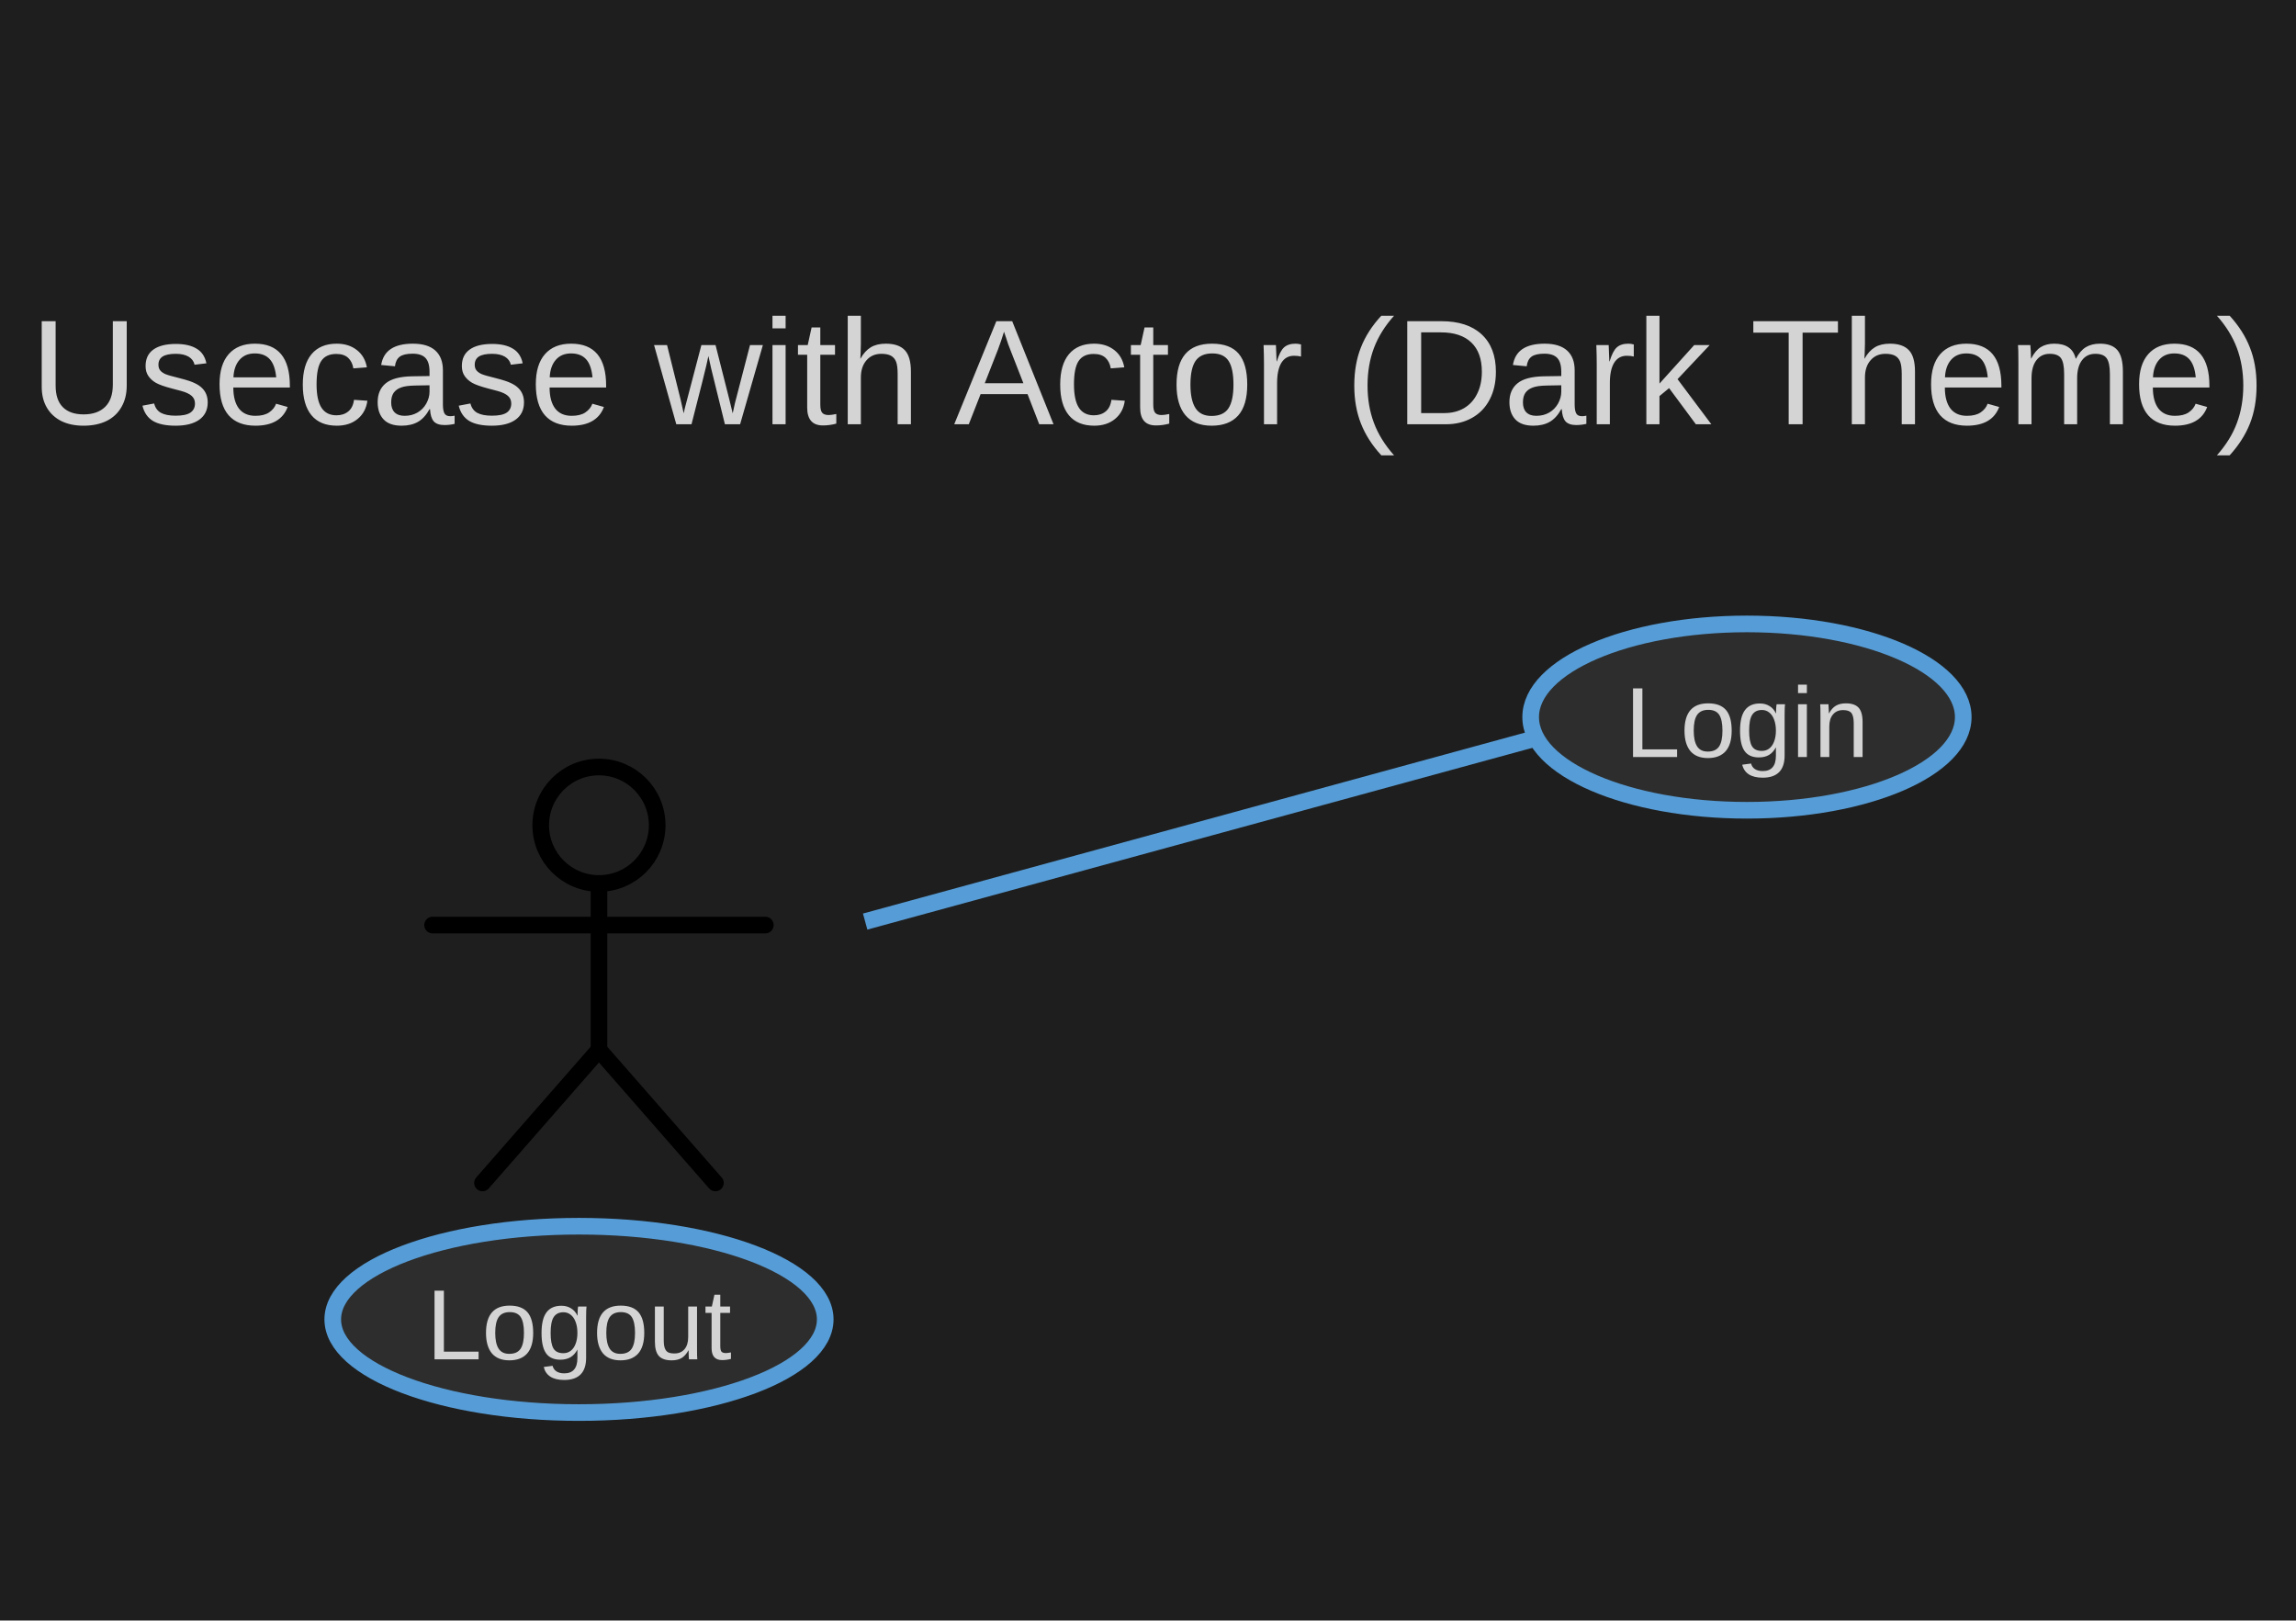
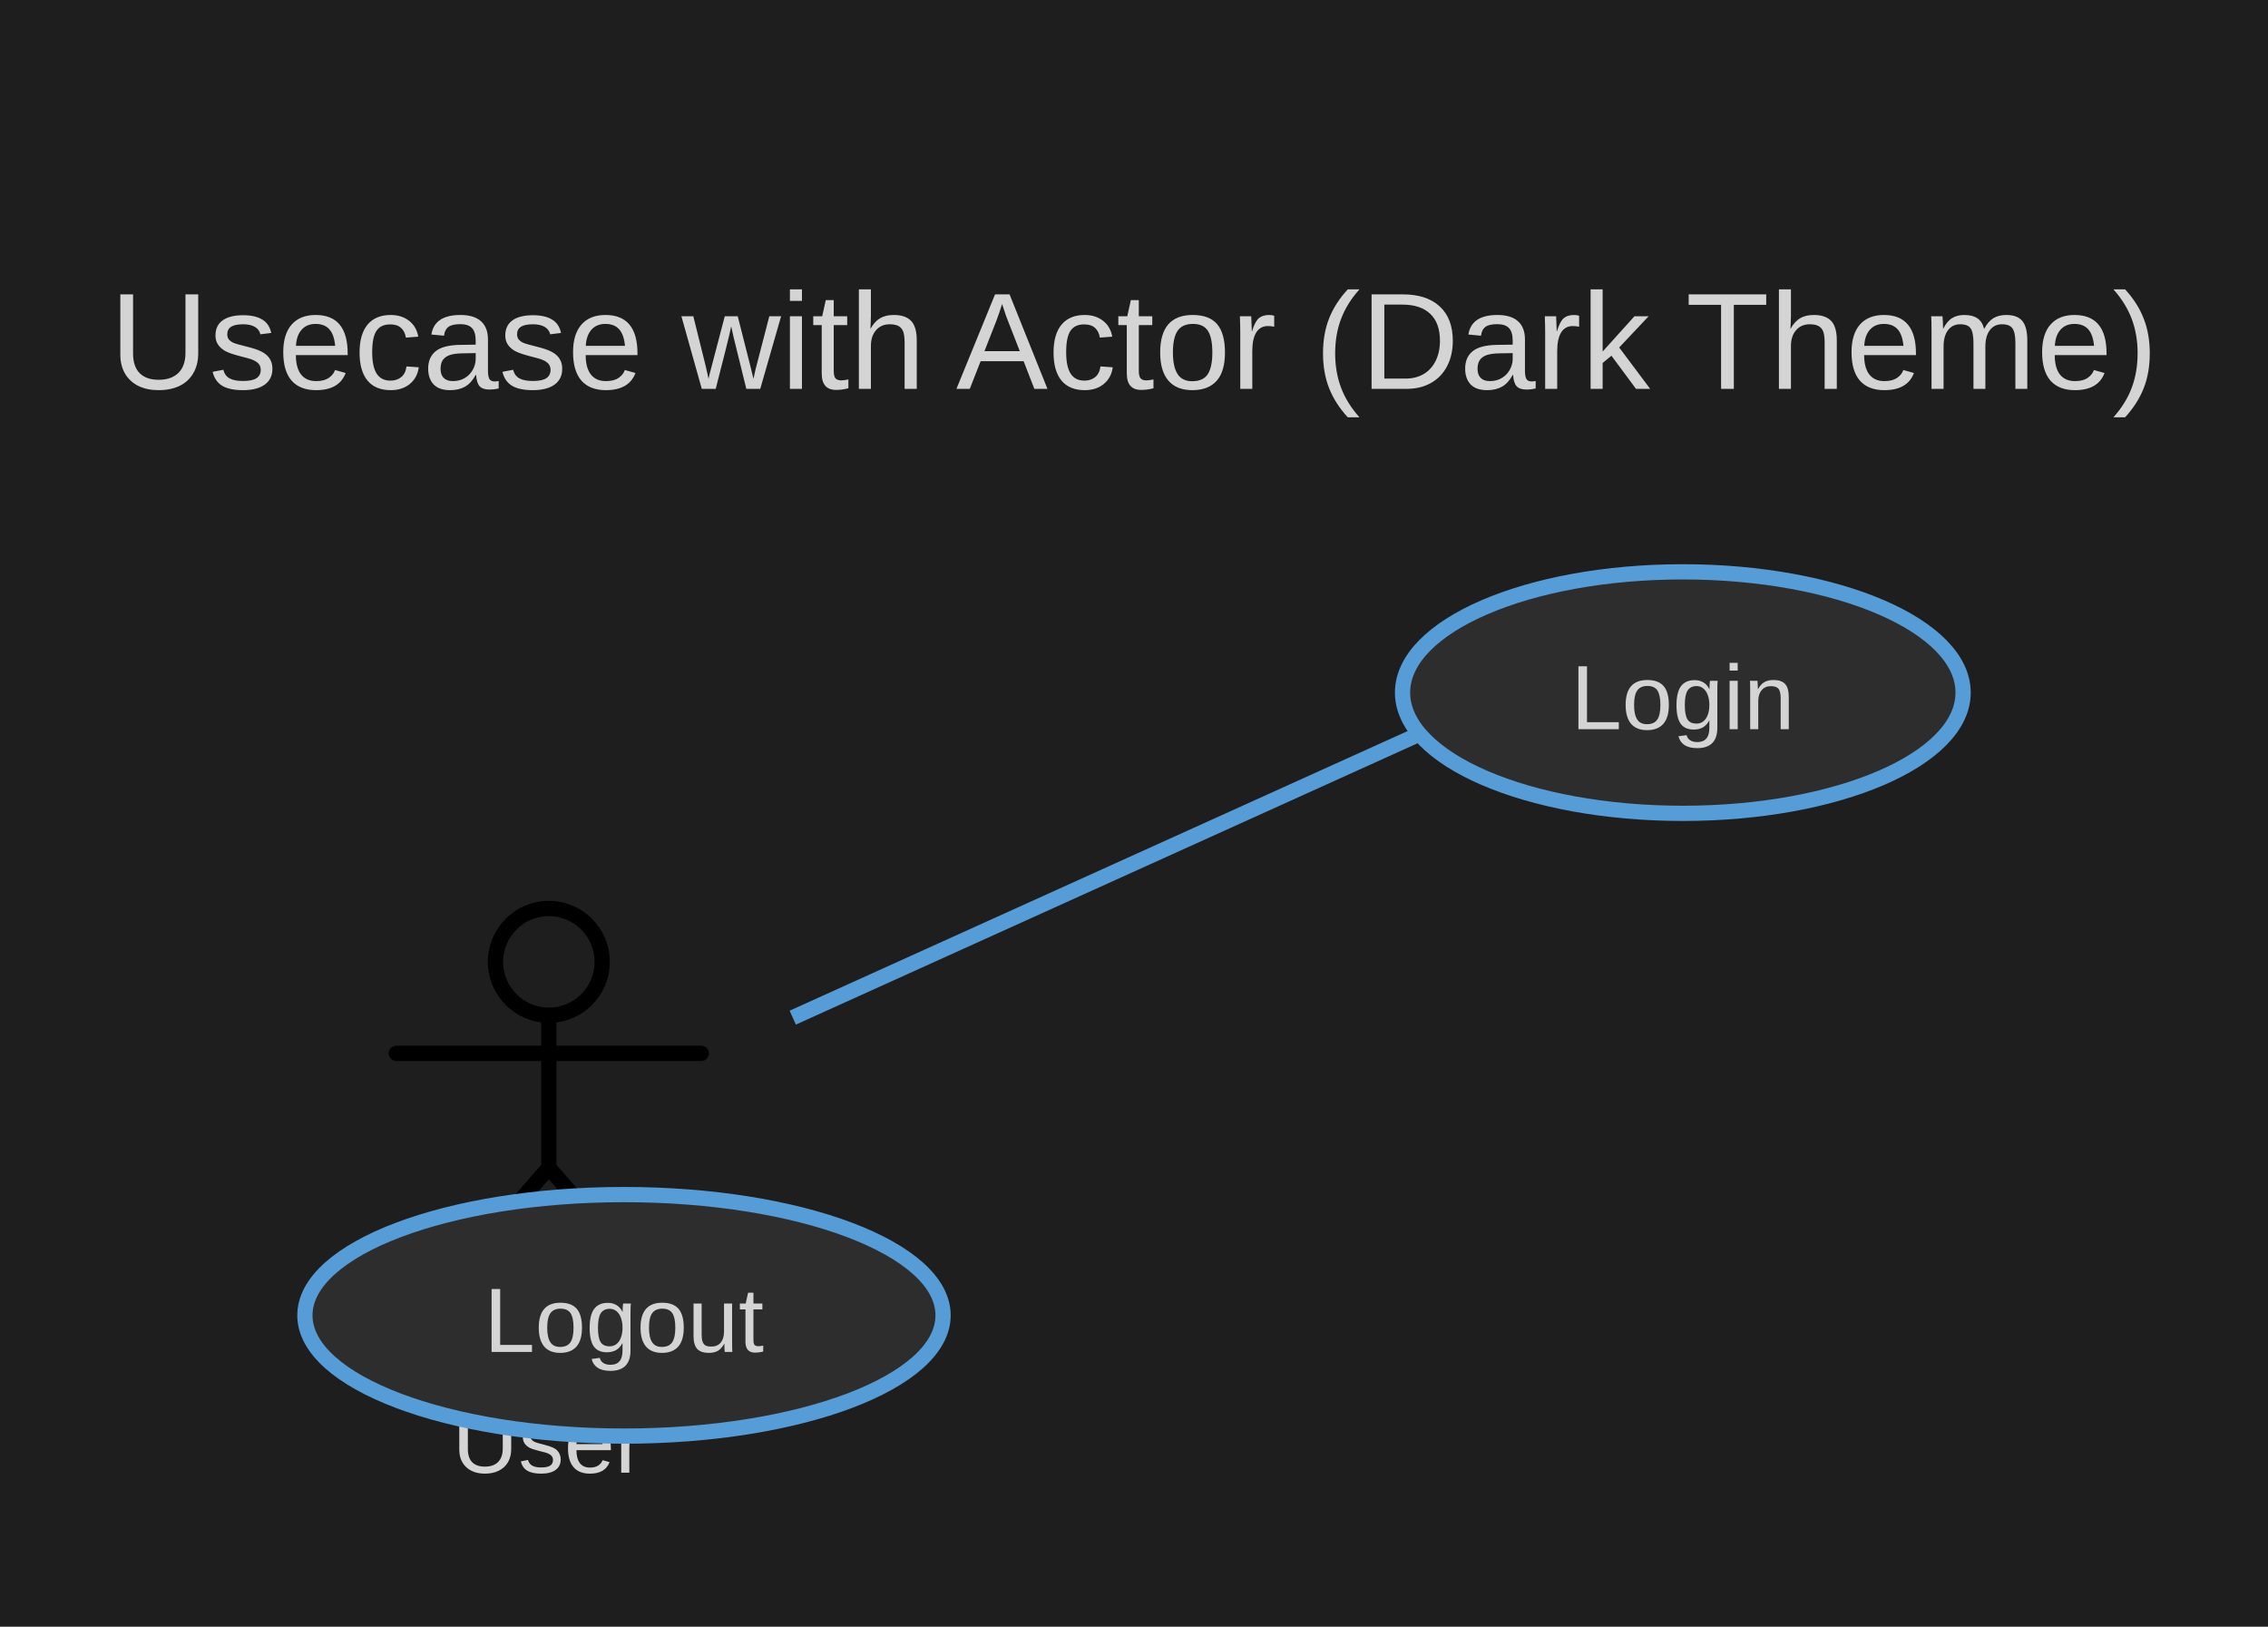
- <svg xmlns="http://www.w3.org/2000/svg" width="276" height="194.8" viewBox="0 0 276 194.8">
+ <svg xmlns="http://www.w3.org/2000/svg" width="297.539" height="213.357" viewBox="0 0 297.539 213.357">
  <rect width="100%" height="100%" fill="#1e1e1e" />
  <defs>
    <symbol id="uml-actor" viewBox="0 0 64 64">
      <g fill="none" stroke="#000" stroke-width="2" stroke-linecap="round" stroke-linejoin="round">
        <circle cx="32" cy="13" r="7" />
        <line x1="32" y1="20" x2="32" y2="40" />
        <line x1="12" y1="25" x2="52" y2="25" />
        <line x1="32" y1="40" x2="18" y2="56" />
        <line x1="32" y1="40" x2="46" y2="56" />
      </g>
    </symbol>
  </defs>
  <g id="__builtin__:diagram/0">
-     <text x="138" y="51" text-anchor="middle" font-size="18" font-family="Arial" fill="#d4d4d4">
-       <tspan x="138" dy="0">Usecase with Actor (Dark Theme)</tspan>
+     <text x="148.77" y="51" text-anchor="middle" font-size="18" font-family="Arial" fill="#d4d4d4">
+       <tspan x="148.77" dy="0">Usecase with Actor (Dark Theme)</tspan>
    </text>
  </g>
-   <line x1="104" y1="110.78" x2="184.672" y2="88.73" stroke="#569cd6" stroke-width="2" />
-   <line x1="69.434" y1="161.4" x2="71.355" y2="147.42" stroke="#569cd6" stroke-width="2" />
+   <line x1="104" y1="133.473" x2="186.23" y2="96.272" stroke="#569cd6" stroke-width="2" />
+   <line x1="87.569" y1="188.357" x2="67.668" y2="157.617" stroke="#569cd6" stroke-width="2" />
  <g id="uml:actor/1">
-     <svg x="40" y="86.2" width="64" height="64" viewBox="0 0 64 64" fill="#4ec9b0">
+     <svg x="40" y="113.157" width="64" height="64" viewBox="0 0 64 64" fill="#4ec9b0">
      <use href="#uml-actor" />
    </svg>
-     <text x="72" y="166.2" text-anchor="middle" font-size="12" font-family="Arial" fill="#d4d4d4">
+     <text x="72" y="193.157" text-anchor="middle" font-size="12" font-family="Arial" fill="#d4d4d4">
      <tspan x="72" dy="0">User</tspan>
    </text>
  </g>
  <g id="uml:usecase/2">
-     <ellipse cx="210" cy="86.2" rx="26" ry="11.2" fill="#2d2d2d" stroke="#569cd6" stroke-width="2" />
-     <text x="210" y="91" text-anchor="middle" font-size="12" font-family="Arial" fill="#d4d4d4">
-       <tspan x="210" dy="0">Login</tspan>
+     <ellipse cx="220.77" cy="90.839" rx="36.77" ry="15.839" fill="#2d2d2d" stroke="#569cd6" stroke-width="2" />
+     <text x="220.77" y="95.639" text-anchor="middle" font-size="12" font-family="Arial" fill="#d4d4d4">
+       <tspan x="220.77" dy="0">Login</tspan>
    </text>
  </g>
  <g id="uml:usecase/3">
-     <ellipse cx="69.6" cy="158.6" rx="29.6" ry="11.2" fill="#2d2d2d" stroke="#569cd6" stroke-width="2" />
-     <text x="69.6" y="163.4" text-anchor="middle" font-size="12" font-family="Arial" fill="#d4d4d4">
-       <tspan x="69.6" dy="0">Logout</tspan>
+     <ellipse cx="81.861" cy="172.518" rx="41.861" ry="15.839" fill="#2d2d2d" stroke="#569cd6" stroke-width="2" />
+     <text x="81.861" y="177.318" text-anchor="middle" font-size="12" font-family="Arial" fill="#d4d4d4">
+       <tspan x="81.861" dy="0">Logout</tspan>
    </text>
  </g>
</svg>
